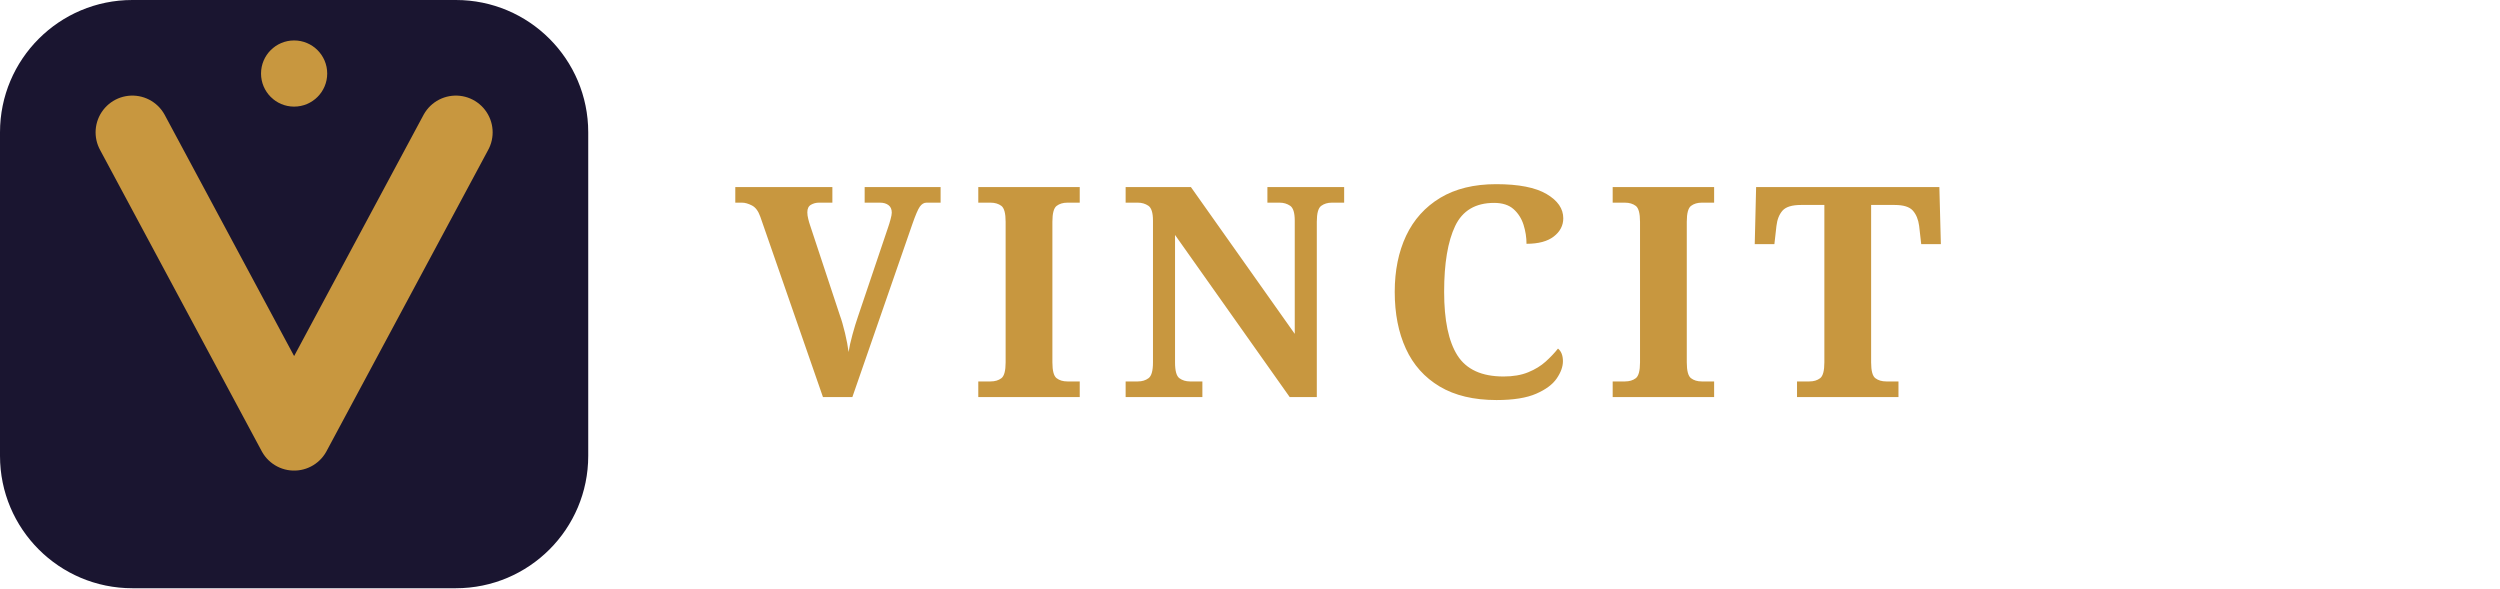
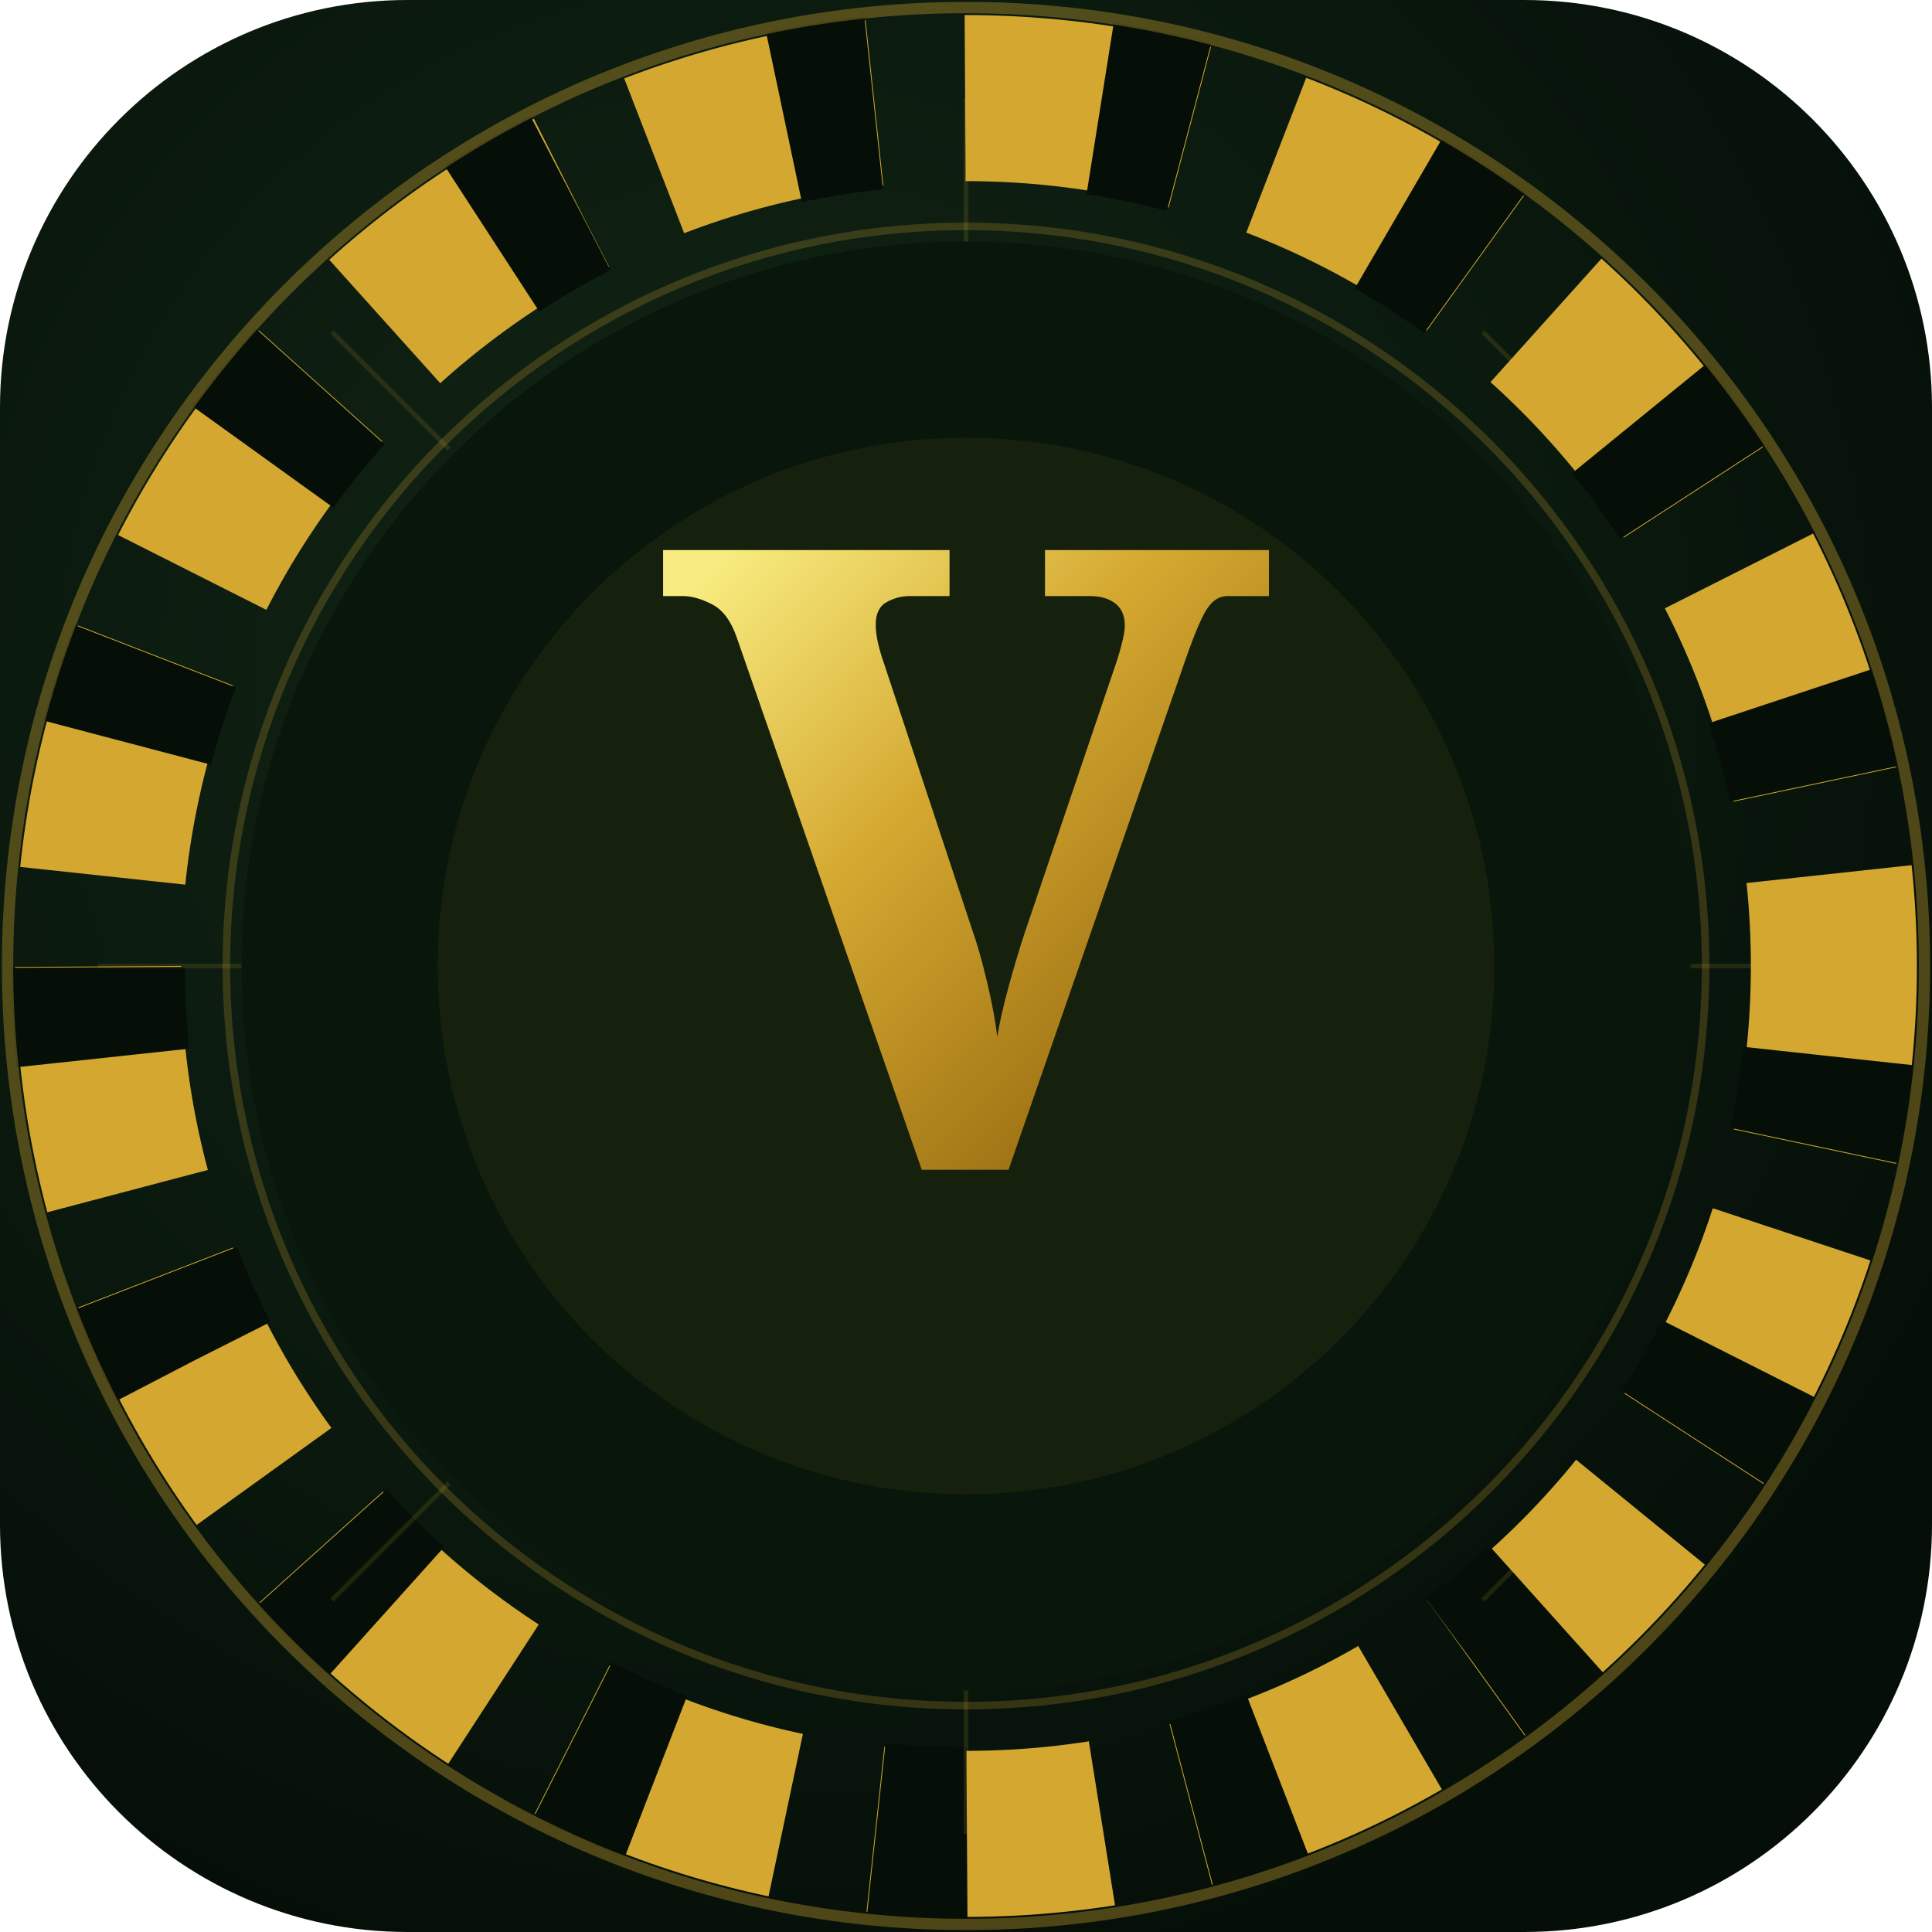
- <svg xmlns="http://www.w3.org/2000/svg" viewBox="0 0 340 80">
-   <rect width="80" height="80" rx="18" fill="#1a1530" />
-   <polyline points="18,18 40,59 62,18" fill="none" stroke="#c8973f" stroke-width="10" stroke-linecap="round" stroke-linejoin="round" />
-   <circle cx="40" cy="10" r="4.5" fill="#c8973f" />
-   <text x="100" y="54" font-family="'Playfair Display', 'Georgia', serif" font-size="40" font-weight="700" letter-spacing="4" fill="#c8973f">VINCIT</text>
+ <svg xmlns="http://www.w3.org/2000/svg" viewBox="0 0 512 512">
+   <defs>
+     <radialGradient id="bg" cx="40%" cy="36%" r="68%">
+       <stop offset="0%" stop-color="#132817" />
+       <stop offset="100%" stop-color="#050f08" />
+     </radialGradient>
+     <linearGradient id="vg" x1="5%" y1="5%" x2="95%" y2="95%">
+       <stop offset="0%" stop-color="#f8ec80" />
+       <stop offset="40%" stop-color="#d4a830" />
+       <stop offset="100%" stop-color="#8a5e08" />
+     </linearGradient>
+   </defs>
+   <rect width="512" height="512" rx="108" fill="url(#bg)" />
+   <circle cx="256" cy="256" r="230" fill="none" stroke="#d4a830" stroke-width="44" stroke-dasharray="60.21 24.08" stroke-dashoffset="12" />
+   <circle cx="256" cy="256" r="230" fill="none" stroke="#050f08" stroke-width="46" stroke-dasharray="0 60.21 24.08 0" stroke-dashoffset="-48" />
+   <circle cx="256" cy="256" r="254" fill="none" stroke="#d4a830" stroke-width="3" opacity="0.35" />
+   <g stroke="#d4a830" stroke-width="1.2" opacity="0.14">
+     <line x1="256" y1="26" x2="256" y2="70" />
+     <line x1="256" y1="442" x2="256" y2="486" />
+     <line x1="26" y1="256" x2="70" y2="256" />
+     <line x1="442" y1="256" x2="486" y2="256" />
+     <line x1="88" y1="88" x2="119" y2="119" />
+     <line x1="393" y1="88" x2="424" y2="119" />
+     <line x1="88" y1="424" x2="119" y2="393" />
+     <line x1="393" y1="424" x2="424" y2="393" />
+   </g>
+   <circle cx="256" cy="256" r="196" fill="none" stroke="#d4a830" stroke-width="2" opacity="0.22" />
+   <circle cx="256" cy="256" r="192" fill="#08160b" />
+   <circle cx="256" cy="256" r="140" fill="#d4a830" opacity="0.07" />
+   <text x="256" y="310" font-family="'Cinzel', 'Georgia', serif" font-weight="900" font-size="230" text-anchor="middle" fill="url(#vg)">V</text>
</svg>
